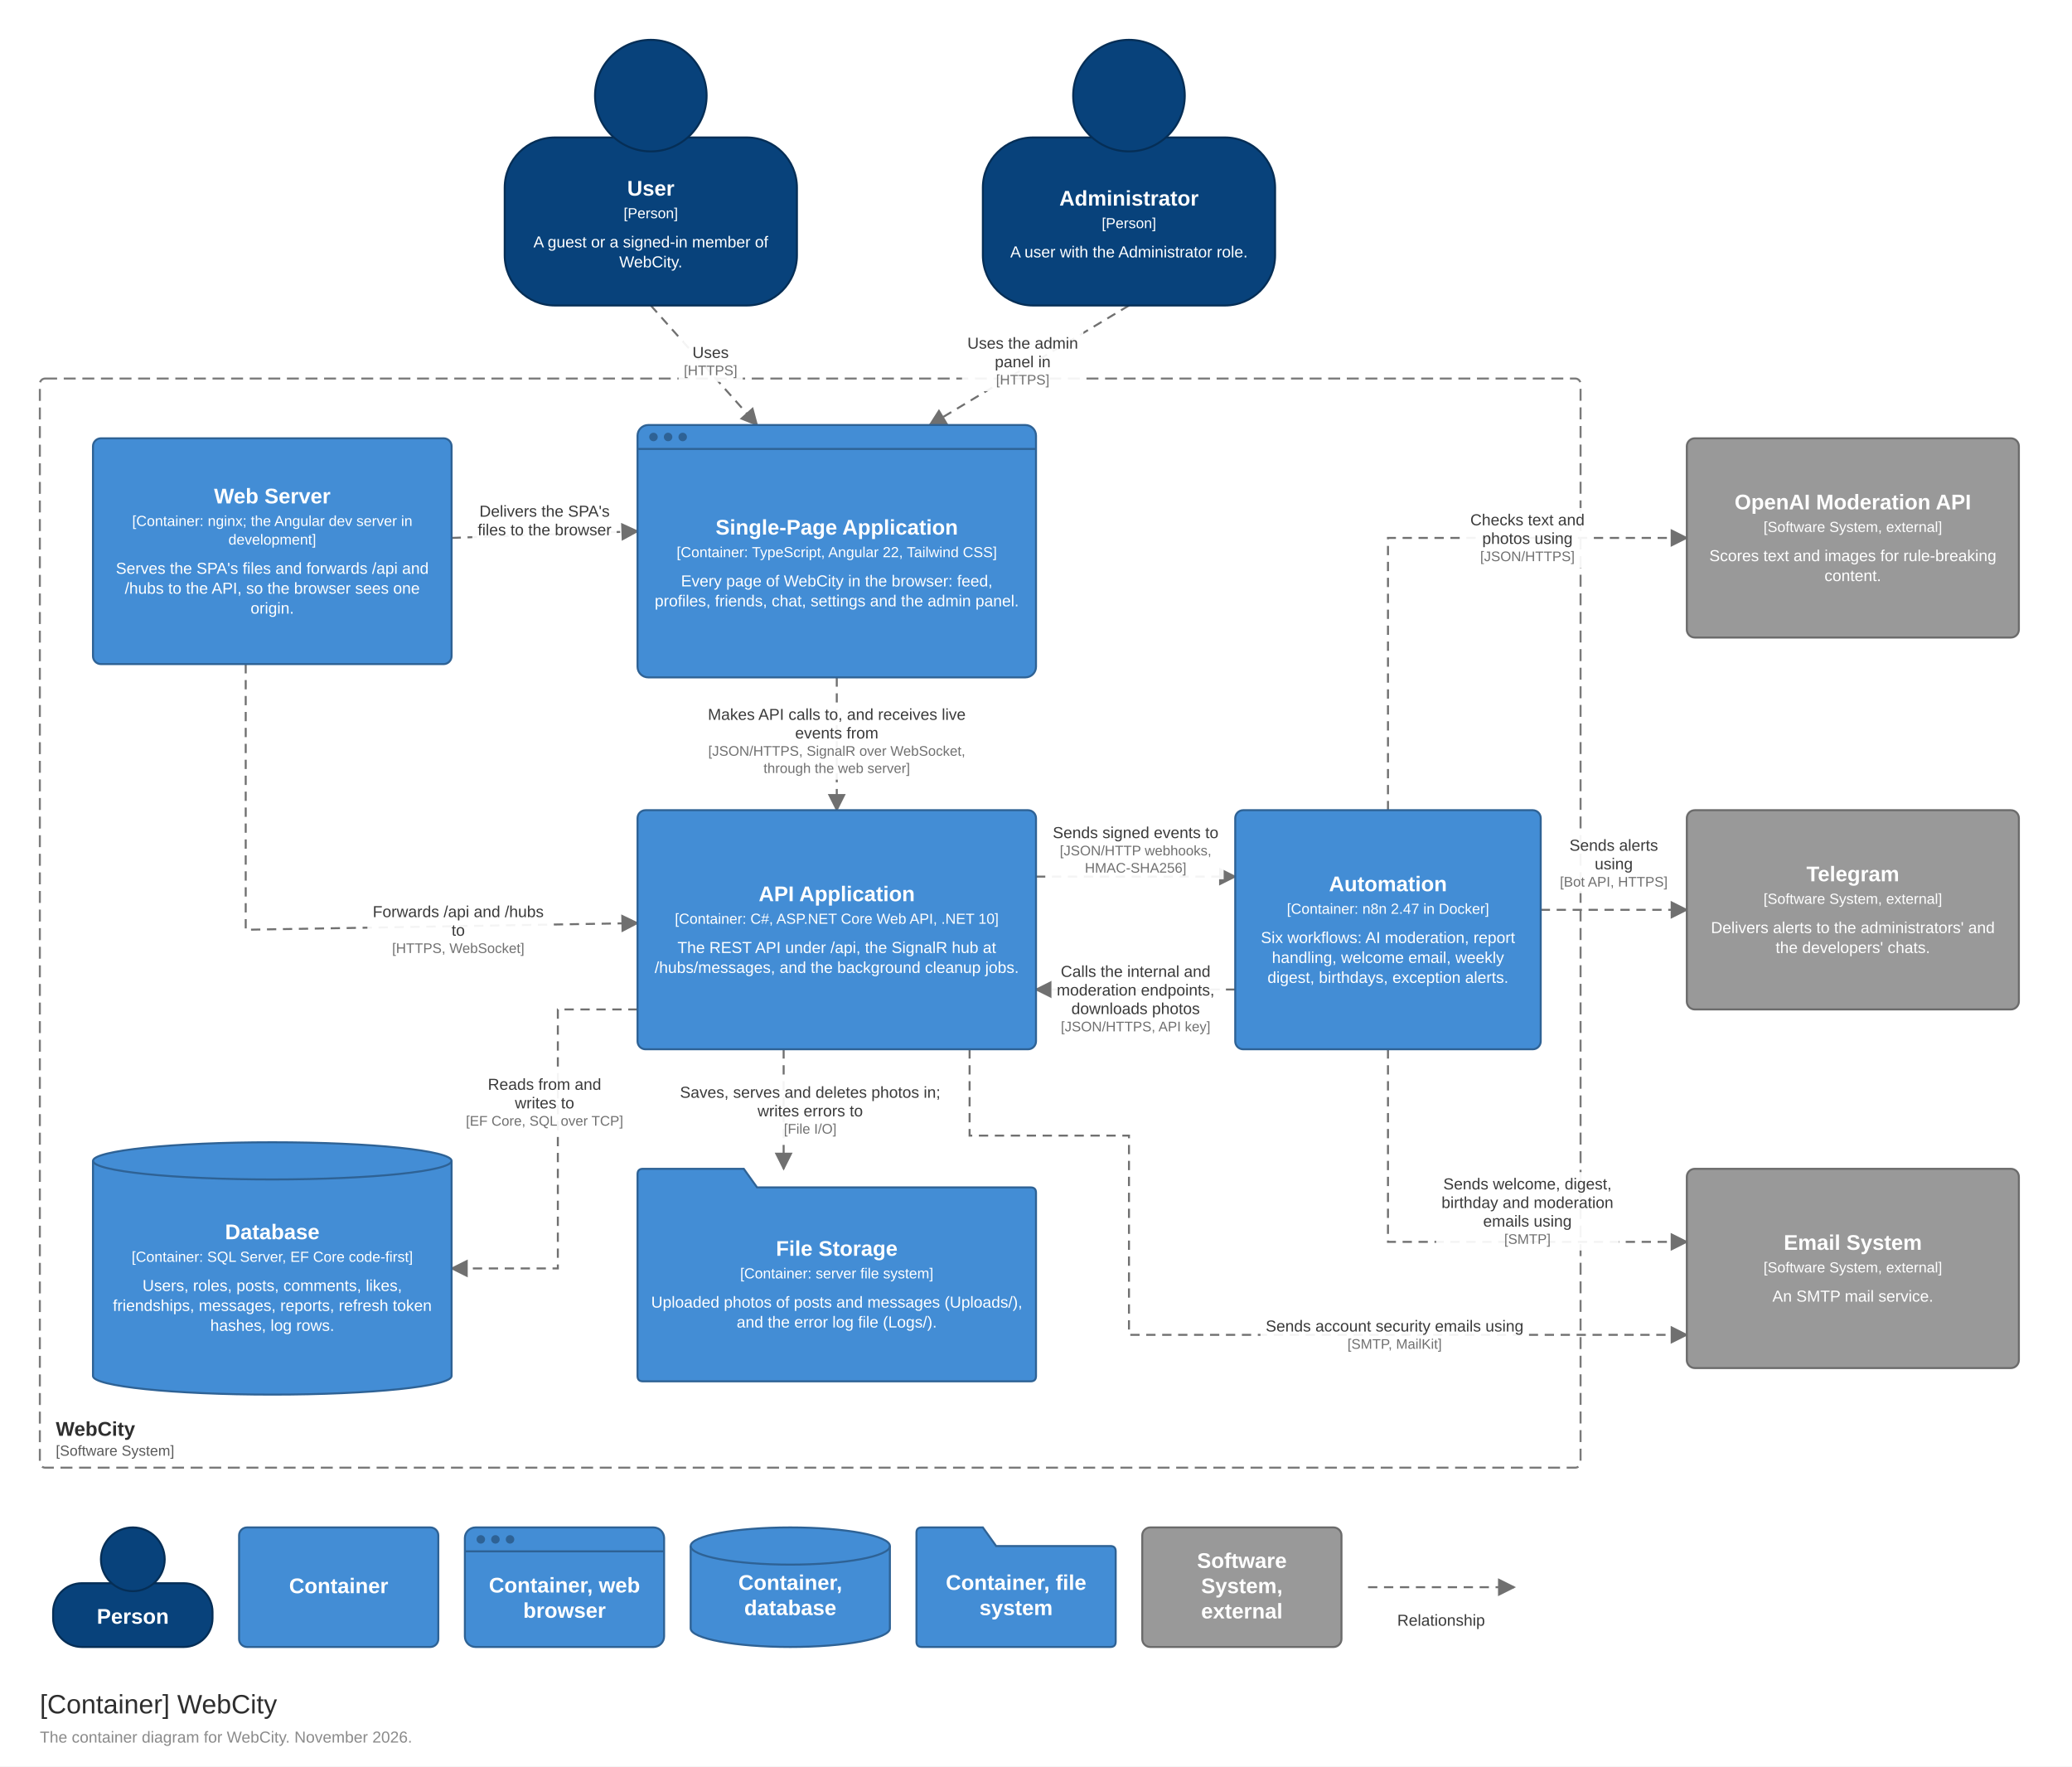
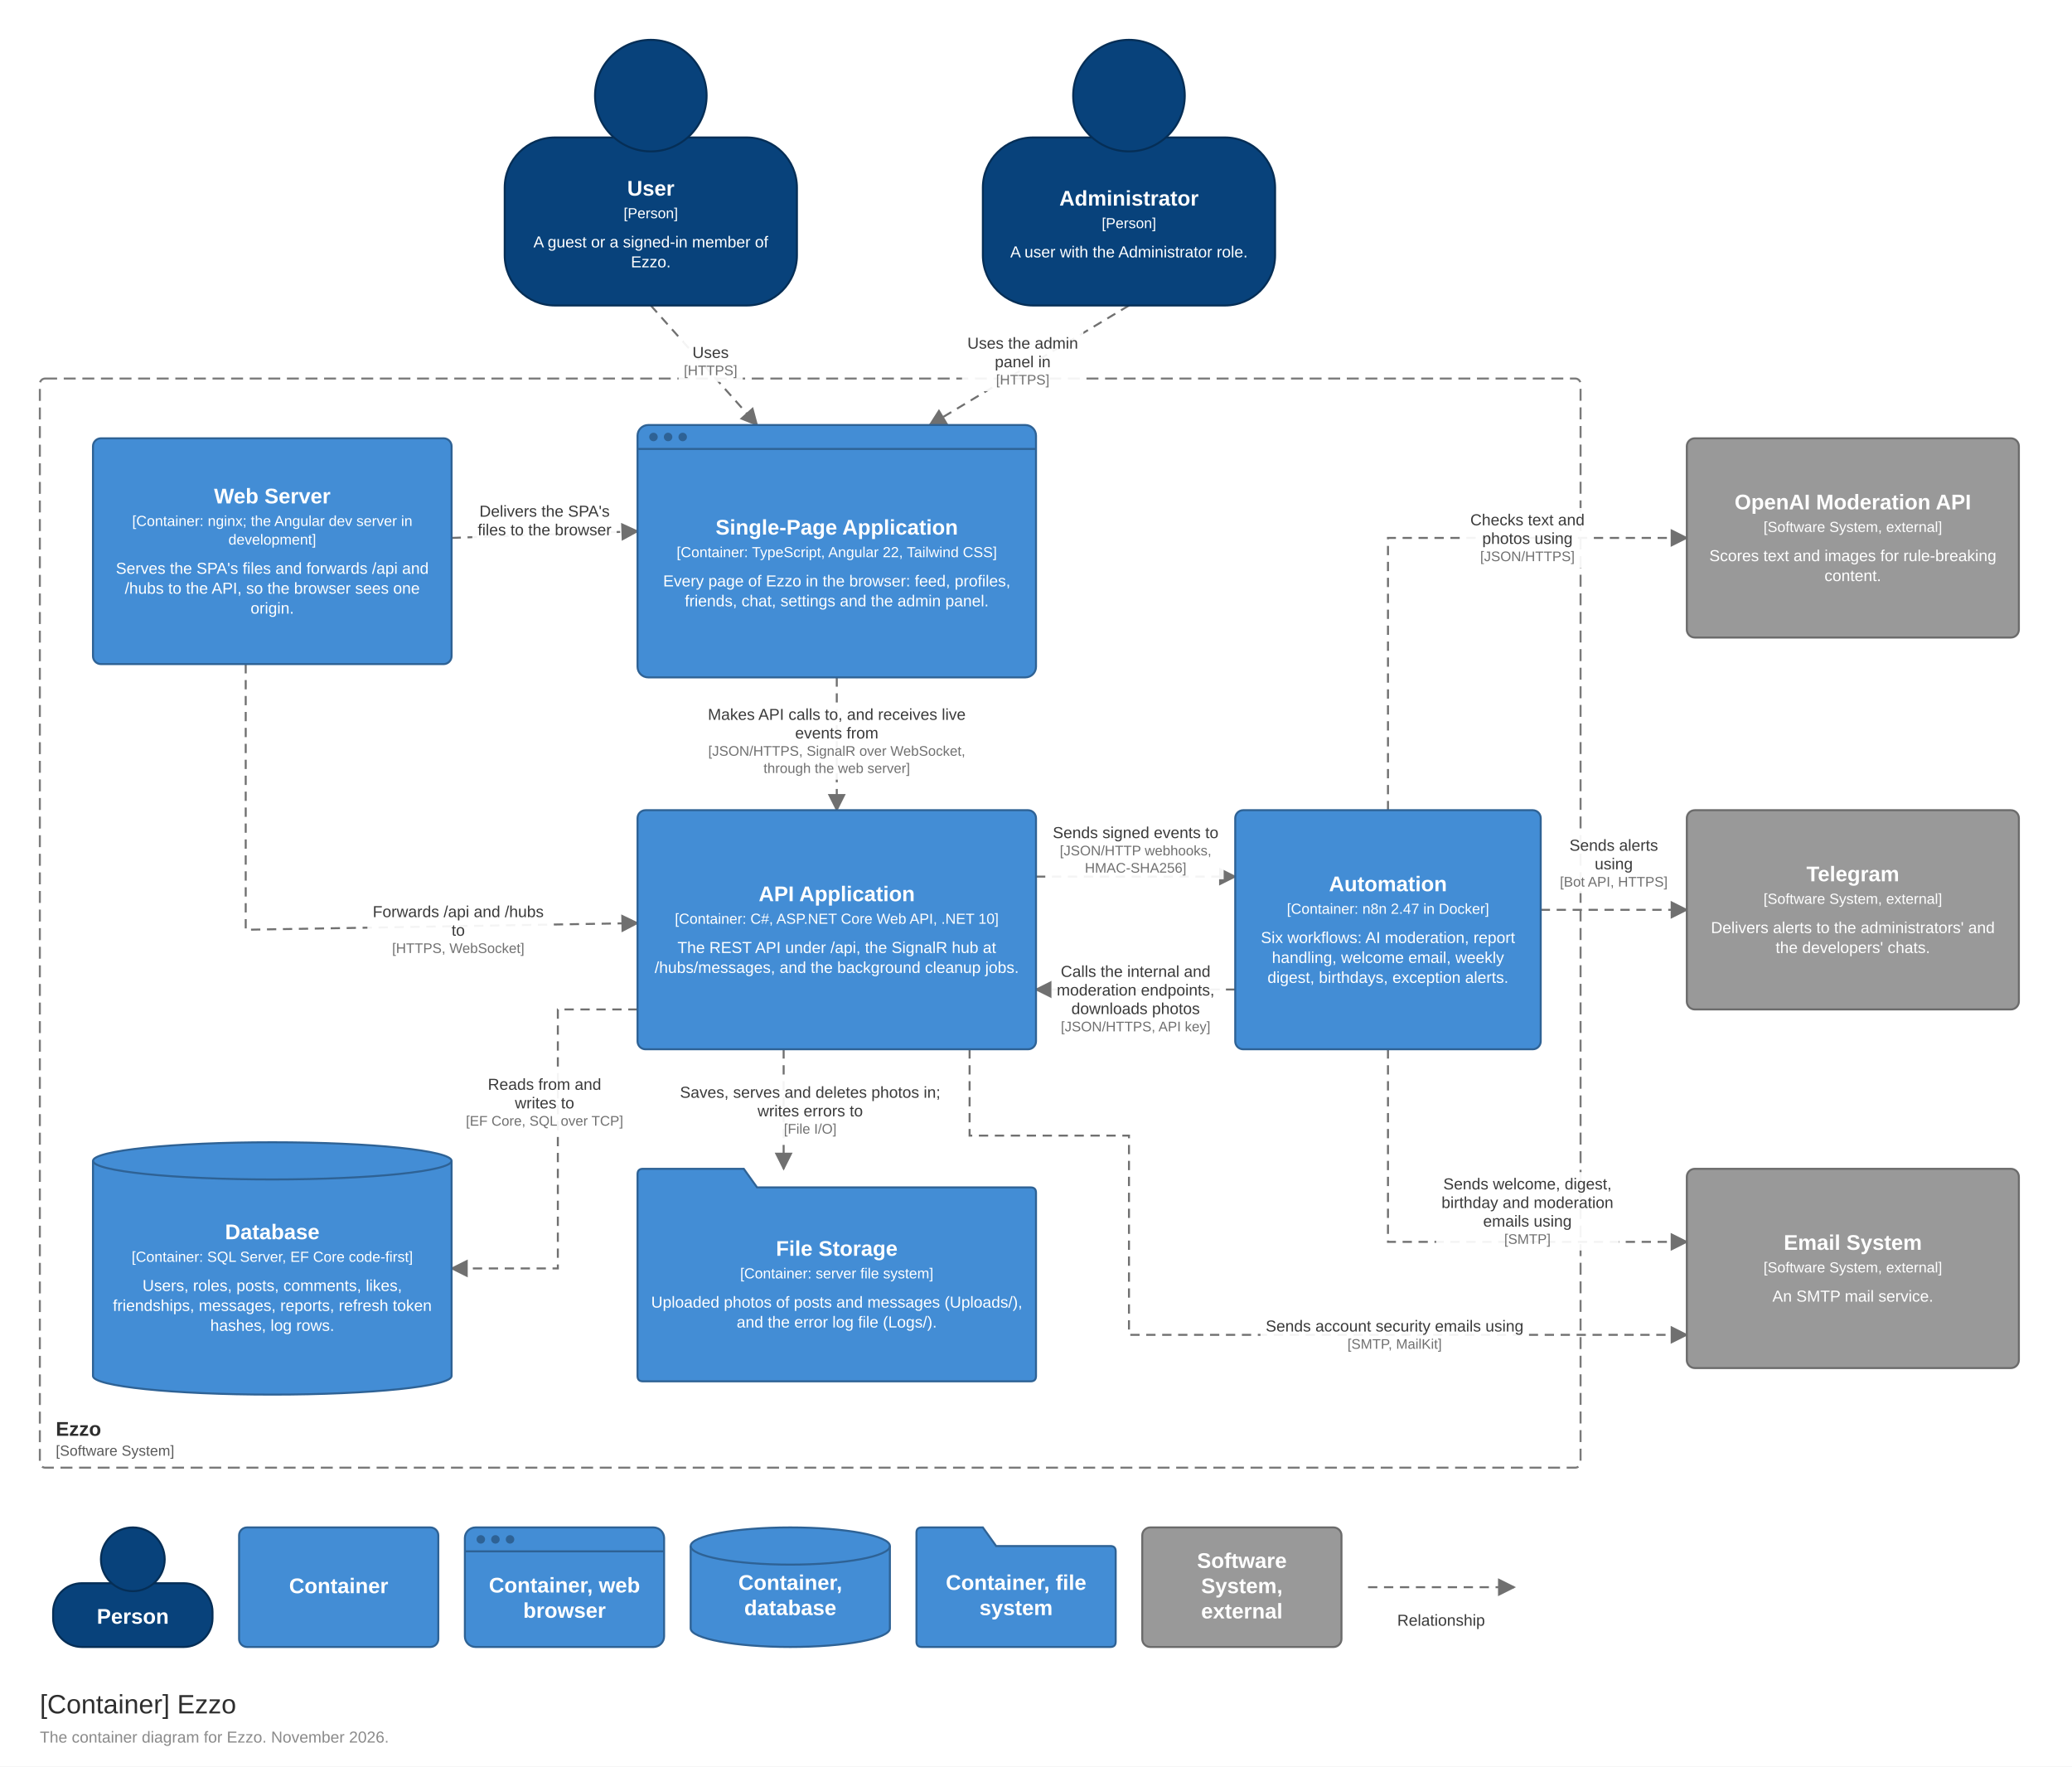
<svg xmlns="http://www.w3.org/2000/svg" width="1560" height="1330" viewBox="0 0 1560 1330">
  <defs>
    <marker id="arrow" viewBox="0 0 10 10" refX="9" refY="5" markerWidth="9" markerHeight="9" orient="auto-start-reverse">
      <path d="M0,0 L10,5 L0,10 z" fill="#707070" />
    </marker>
  </defs>
  <rect width="1560" height="1330" fill="#FFFFFF" />
  <rect x="30" y="285" width="1160" height="820" rx="4" fill="none" stroke="#7A7A7A" stroke-width="1.5" stroke-dasharray="9 5" />
-   <text x="42" y="1081.0" font-family="Arial, Helvetica, FreeSans, sans-serif" font-size="15" font-weight="bold" fill="#2E2E2E" text-anchor="start">WebCity</text>
+   <text x="42" y="1081.0" font-family="Arial, Helvetica, FreeSans, sans-serif" font-size="15" font-weight="bold" fill="#2E2E2E" text-anchor="start">Ezzo</text>
  <text x="42" y="1096.0" font-family="Arial, Helvetica, FreeSans, sans-serif" font-size="11" font-weight="normal" fill="#5A5A5A" text-anchor="start">[Software System]</text>
  <path d="M490,230 L570,320" fill="none" stroke="#707070" stroke-width="1.5" stroke-dasharray="7 5" marker-end="url(#arrow)" />
  <path d="M850,230 L700,320" fill="none" stroke="#707070" stroke-width="1.5" stroke-dasharray="7 5" marker-end="url(#arrow)" />
  <path d="M340,405 L480,400" fill="none" stroke="#707070" stroke-width="1.5" stroke-dasharray="7 5" marker-end="url(#arrow)" />
  <path d="M630,510 L630,610" fill="none" stroke="#707070" stroke-width="1.5" stroke-dasharray="7 5" marker-end="url(#arrow)" />
  <path d="M185,500 L185,700 L480,695" fill="none" stroke="#707070" stroke-width="1.5" stroke-dasharray="7 5" marker-end="url(#arrow)" />
  <path d="M480,760 L420,760 L420,955 L340,955" fill="none" stroke="#707070" stroke-width="1.5" stroke-dasharray="7 5" marker-end="url(#arrow)" />
  <path d="M590,790 L590,880" fill="none" stroke="#707070" stroke-width="1.5" stroke-dasharray="7 5" marker-end="url(#arrow)" />
  <path d="M780,660 L930,660" fill="none" stroke="#707070" stroke-width="1.5" stroke-dasharray="7 5" marker-end="url(#arrow)" />
  <path d="M930,745 L780,745" fill="none" stroke="#707070" stroke-width="1.5" stroke-dasharray="7 5" marker-end="url(#arrow)" />
  <path d="M1045,610 L1045,405 L1270,405" fill="none" stroke="#707070" stroke-width="1.5" stroke-dasharray="7 5" marker-end="url(#arrow)" />
  <path d="M1160,685 L1270,685" fill="none" stroke="#707070" stroke-width="1.5" stroke-dasharray="7 5" marker-end="url(#arrow)" />
  <path d="M1045,790 L1045,935 L1270,935" fill="none" stroke="#707070" stroke-width="1.5" stroke-dasharray="7 5" marker-end="url(#arrow)" />
  <path d="M730,790 L730,855 L850,855 L850,1005 L1270,1005" fill="none" stroke="#707070" stroke-width="1.5" stroke-dasharray="7 5" marker-end="url(#arrow)" />
  <path d="M1030,1195 L1140,1195" fill="none" stroke="#707070" stroke-width="1.5" stroke-dasharray="7 5" marker-end="url(#arrow)" />
  <rect x="380" y="103.5" width="220" height="126.5" rx="37.8" fill="#08427B" stroke="#052E56" stroke-width="1.5" />
  <circle cx="490" cy="72" r="42" fill="#08427B" stroke="#052E56" stroke-width="1.5" />
  <text x="490" y="147.3" font-family="Arial, Helvetica, FreeSans, sans-serif" font-size="16" font-weight="bold" fill="#FFFFFF" text-anchor="middle">User</text>
  <text x="490" y="164.3" font-family="Arial, Helvetica, FreeSans, sans-serif" font-size="11" font-weight="normal" fill="#FFFFFF" text-anchor="middle">[Person]</text>
  <text x="490" y="186.3" font-family="Arial, Helvetica, FreeSans, sans-serif" font-size="12" font-weight="normal" fill="#FFFFFF" text-anchor="middle">A guest or a signed-in member of</text>
-   <text x="490" y="201.3" font-family="Arial, Helvetica, FreeSans, sans-serif" font-size="12" font-weight="normal" fill="#FFFFFF" text-anchor="middle">WebCity.</text>
+   <text x="490" y="201.3" font-family="Arial, Helvetica, FreeSans, sans-serif" font-size="12" font-weight="normal" fill="#FFFFFF" text-anchor="middle">Ezzo.</text>
  <rect x="740" y="103.5" width="220" height="126.5" rx="37.8" fill="#08427B" stroke="#052E56" stroke-width="1.5" />
  <circle cx="850" cy="72" r="42" fill="#08427B" stroke="#052E56" stroke-width="1.5" />
  <text x="850" y="154.8" font-family="Arial, Helvetica, FreeSans, sans-serif" font-size="16" font-weight="bold" fill="#FFFFFF" text-anchor="middle">Administrator</text>
  <text x="850" y="171.8" font-family="Arial, Helvetica, FreeSans, sans-serif" font-size="11" font-weight="normal" fill="#FFFFFF" text-anchor="middle">[Person]</text>
  <text x="850" y="193.8" font-family="Arial, Helvetica, FreeSans, sans-serif" font-size="12" font-weight="normal" fill="#FFFFFF" text-anchor="middle">A user with the Administrator role.</text>
  <rect x="70" y="330" width="270" height="170" rx="6" fill="#438DD5" stroke="#2E6295" stroke-width="1.5" />
  <text x="205" y="379.0" font-family="Arial, Helvetica, FreeSans, sans-serif" font-size="16" font-weight="bold" fill="#FFFFFF" text-anchor="middle">Web Server</text>
  <text x="205" y="396.0" font-family="Arial, Helvetica, FreeSans, sans-serif" font-size="11" font-weight="normal" fill="#FFFFFF" text-anchor="middle">[Container: nginx; the Angular dev server in</text>
  <text x="205" y="410.0" font-family="Arial, Helvetica, FreeSans, sans-serif" font-size="11" font-weight="normal" fill="#FFFFFF" text-anchor="middle">development]</text>
  <text x="205" y="432.0" font-family="Arial, Helvetica, FreeSans, sans-serif" font-size="12" font-weight="normal" fill="#FFFFFF" text-anchor="middle">Serves the SPA's files and forwards /api and</text>
  <text x="205" y="447.0" font-family="Arial, Helvetica, FreeSans, sans-serif" font-size="12" font-weight="normal" fill="#FFFFFF" text-anchor="middle">/hubs to the API, so the browser sees one</text>
  <text x="205" y="462.0" font-family="Arial, Helvetica, FreeSans, sans-serif" font-size="12" font-weight="normal" fill="#FFFFFF" text-anchor="middle">origin.</text>
  <rect x="480" y="320" width="300" height="190" rx="8" fill="#438DD5" stroke="#2E6295" stroke-width="1.5" />
  <line x1="480" y1="338" x2="780" y2="338" stroke="#2E6295" stroke-width="1.5" />
  <circle cx="492" cy="329" r="3.2" fill="#2E6295" />
  <circle cx="503" cy="329" r="3.2" fill="#2E6295" />
  <circle cx="514" cy="329" r="3.2" fill="#2E6295" />
  <text x="630" y="402.5" font-family="Arial, Helvetica, FreeSans, sans-serif" font-size="16" font-weight="bold" fill="#FFFFFF" text-anchor="middle">Single-Page Application</text>
  <text x="630" y="419.5" font-family="Arial, Helvetica, FreeSans, sans-serif" font-size="11" font-weight="normal" fill="#FFFFFF" text-anchor="middle">[Container: TypeScript, Angular 22, Tailwind CSS]</text>
-   <text x="630" y="441.5" font-family="Arial, Helvetica, FreeSans, sans-serif" font-size="12" font-weight="normal" fill="#FFFFFF" text-anchor="middle">Every page of WebCity in the browser: feed,</text>
-   <text x="630" y="456.5" font-family="Arial, Helvetica, FreeSans, sans-serif" font-size="12" font-weight="normal" fill="#FFFFFF" text-anchor="middle">profiles, friends, chat, settings and the admin panel.</text>
+   <text x="630" y="441.5" font-family="Arial, Helvetica, FreeSans, sans-serif" font-size="12" font-weight="normal" fill="#FFFFFF" text-anchor="middle">Every page of Ezzo in the browser: feed, profiles,</text>
+   <text x="630" y="456.5" font-family="Arial, Helvetica, FreeSans, sans-serif" font-size="12" font-weight="normal" fill="#FFFFFF" text-anchor="middle">friends, chat, settings and the admin panel.</text>
  <rect x="480" y="610" width="300" height="180" rx="6" fill="#438DD5" stroke="#2E6295" stroke-width="1.5" />
  <text x="630" y="678.5" font-family="Arial, Helvetica, FreeSans, sans-serif" font-size="16" font-weight="bold" fill="#FFFFFF" text-anchor="middle">API Application</text>
  <text x="630" y="695.5" font-family="Arial, Helvetica, FreeSans, sans-serif" font-size="11" font-weight="normal" fill="#FFFFFF" text-anchor="middle">[Container: C#, ASP.NET Core Web API, .NET 10]</text>
  <text x="630" y="717.5" font-family="Arial, Helvetica, FreeSans, sans-serif" font-size="12" font-weight="normal" fill="#FFFFFF" text-anchor="middle">The REST API under /api, the SignalR hub at</text>
  <text x="630" y="732.5" font-family="Arial, Helvetica, FreeSans, sans-serif" font-size="12" font-weight="normal" fill="#FFFFFF" text-anchor="middle">/hubs/messages, and the background cleanup jobs.</text>
  <rect x="930" y="610" width="230" height="180" rx="6" fill="#438DD5" stroke="#2E6295" stroke-width="1.5" />
  <text x="1045" y="671.0" font-family="Arial, Helvetica, FreeSans, sans-serif" font-size="16" font-weight="bold" fill="#FFFFFF" text-anchor="middle">Automation</text>
  <text x="1045" y="688.0" font-family="Arial, Helvetica, FreeSans, sans-serif" font-size="11" font-weight="normal" fill="#FFFFFF" text-anchor="middle">[Container: n8n 2.47 in Docker]</text>
  <text x="1045" y="710.0" font-family="Arial, Helvetica, FreeSans, sans-serif" font-size="12" font-weight="normal" fill="#FFFFFF" text-anchor="middle">Six workflows: AI moderation, report</text>
  <text x="1045" y="725.0" font-family="Arial, Helvetica, FreeSans, sans-serif" font-size="12" font-weight="normal" fill="#FFFFFF" text-anchor="middle">handling, welcome email, weekly</text>
  <text x="1045" y="740.0" font-family="Arial, Helvetica, FreeSans, sans-serif" font-size="12" font-weight="normal" fill="#FFFFFF" text-anchor="middle">digest, birthdays, exception alerts.</text>
  <path d="M70,874 A135,14 0 0 1 340,874 V1036 A135,14 0 0 1 70,1036 Z" fill="#438DD5" stroke="#2E6295" stroke-width="1.5" />
  <path d="M70,874 A135,14 0 0 0 340,874" fill="none" stroke="#2E6295" stroke-width="1.5" />
  <text x="205" y="933.0" font-family="Arial, Helvetica, FreeSans, sans-serif" font-size="16" font-weight="bold" fill="#FFFFFF" text-anchor="middle">Database</text>
  <text x="205" y="950.0" font-family="Arial, Helvetica, FreeSans, sans-serif" font-size="11" font-weight="normal" fill="#FFFFFF" text-anchor="middle">[Container: SQL Server, EF Core code-first]</text>
  <text x="205" y="972.0" font-family="Arial, Helvetica, FreeSans, sans-serif" font-size="12" font-weight="normal" fill="#FFFFFF" text-anchor="middle">Users, roles, posts, comments, likes,</text>
  <text x="205" y="987.0" font-family="Arial, Helvetica, FreeSans, sans-serif" font-size="12" font-weight="normal" fill="#FFFFFF" text-anchor="middle">friendships, messages, reports, refresh token</text>
  <text x="205" y="1002.0" font-family="Arial, Helvetica, FreeSans, sans-serif" font-size="12" font-weight="normal" fill="#FFFFFF" text-anchor="middle">hashes, log rows.</text>
  <path d="M480,894 V884 Q480,880 484,880 H560 L570,894 H776 Q780,894 780,898 V1036 Q780,1040 776,1040 H484 Q480,1040 480,1036 Z" fill="#438DD5" stroke="#2E6295" stroke-width="1.5" />
  <text x="630" y="945.5" font-family="Arial, Helvetica, FreeSans, sans-serif" font-size="16" font-weight="bold" fill="#FFFFFF" text-anchor="middle">File Storage</text>
  <text x="630" y="962.5" font-family="Arial, Helvetica, FreeSans, sans-serif" font-size="11" font-weight="normal" fill="#FFFFFF" text-anchor="middle">[Container: server file system]</text>
  <text x="630" y="984.5" font-family="Arial, Helvetica, FreeSans, sans-serif" font-size="12" font-weight="normal" fill="#FFFFFF" text-anchor="middle">Uploaded photos of posts and messages (Uploads/),</text>
  <text x="630" y="999.5" font-family="Arial, Helvetica, FreeSans, sans-serif" font-size="12" font-weight="normal" fill="#FFFFFF" text-anchor="middle">and the error log file (Logs/).</text>
  <rect x="1270" y="330" width="250" height="150" rx="6" fill="#999999" stroke="#6B6B6B" stroke-width="1.5" />
  <text x="1395" y="383.5" font-family="Arial, Helvetica, FreeSans, sans-serif" font-size="16" font-weight="bold" fill="#FFFFFF" text-anchor="middle">OpenAI Moderation API</text>
  <text x="1395" y="400.5" font-family="Arial, Helvetica, FreeSans, sans-serif" font-size="11" font-weight="normal" fill="#FFFFFF" text-anchor="middle">[Software System, external]</text>
  <text x="1395" y="422.5" font-family="Arial, Helvetica, FreeSans, sans-serif" font-size="12" font-weight="normal" fill="#FFFFFF" text-anchor="middle">Scores text and images for rule-breaking</text>
  <text x="1395" y="437.5" font-family="Arial, Helvetica, FreeSans, sans-serif" font-size="12" font-weight="normal" fill="#FFFFFF" text-anchor="middle">content.</text>
  <rect x="1270" y="610" width="250" height="150" rx="6" fill="#999999" stroke="#6B6B6B" stroke-width="1.5" />
  <text x="1395" y="663.5" font-family="Arial, Helvetica, FreeSans, sans-serif" font-size="16" font-weight="bold" fill="#FFFFFF" text-anchor="middle">Telegram</text>
  <text x="1395" y="680.5" font-family="Arial, Helvetica, FreeSans, sans-serif" font-size="11" font-weight="normal" fill="#FFFFFF" text-anchor="middle">[Software System, external]</text>
  <text x="1395" y="702.5" font-family="Arial, Helvetica, FreeSans, sans-serif" font-size="12" font-weight="normal" fill="#FFFFFF" text-anchor="middle">Delivers alerts to the administrators' and</text>
  <text x="1395" y="717.5" font-family="Arial, Helvetica, FreeSans, sans-serif" font-size="12" font-weight="normal" fill="#FFFFFF" text-anchor="middle">the developers' chats.</text>
  <rect x="1270" y="880" width="250" height="150" rx="6" fill="#999999" stroke="#6B6B6B" stroke-width="1.5" />
  <text x="1395" y="941.0" font-family="Arial, Helvetica, FreeSans, sans-serif" font-size="16" font-weight="bold" fill="#FFFFFF" text-anchor="middle">Email System</text>
  <text x="1395" y="958.0" font-family="Arial, Helvetica, FreeSans, sans-serif" font-size="11" font-weight="normal" fill="#FFFFFF" text-anchor="middle">[Software System, external]</text>
  <text x="1395" y="980.0" font-family="Arial, Helvetica, FreeSans, sans-serif" font-size="12" font-weight="normal" fill="#FFFFFF" text-anchor="middle">An SMTP mail service.</text>
  <rect x="40" y="1192" width="120" height="48" rx="21.6" fill="#08427B" stroke="#052E56" stroke-width="1.5" />
  <circle cx="100" cy="1174" r="24" fill="#08427B" stroke="#052E56" stroke-width="1.5" />
  <text x="100" y="1222.5" font-family="Arial, Helvetica, FreeSans, sans-serif" font-size="16" font-weight="bold" fill="#FFFFFF" text-anchor="middle">Person</text>
  <rect x="180" y="1150" width="150" height="90" rx="6" fill="#438DD5" stroke="#2E6295" stroke-width="1.5" />
  <text x="255" y="1199.5" font-family="Arial, Helvetica, FreeSans, sans-serif" font-size="16" font-weight="bold" fill="#FFFFFF" text-anchor="middle">Container</text>
  <rect x="350" y="1150" width="150" height="90" rx="8" fill="#438DD5" stroke="#2E6295" stroke-width="1.5" />
  <line x1="350" y1="1168" x2="500" y2="1168" stroke="#2E6295" stroke-width="1.5" />
  <circle cx="362" cy="1159" r="3.2" fill="#2E6295" />
  <circle cx="373" cy="1159" r="3.2" fill="#2E6295" />
  <circle cx="384" cy="1159" r="3.2" fill="#2E6295" />
  <text x="425" y="1199.0" font-family="Arial, Helvetica, FreeSans, sans-serif" font-size="16" font-weight="bold" fill="#FFFFFF" text-anchor="middle">Container, web</text>
  <text x="425" y="1218.0" font-family="Arial, Helvetica, FreeSans, sans-serif" font-size="16" font-weight="bold" fill="#FFFFFF" text-anchor="middle">browser</text>
  <path d="M520,1164 A75,14 0 0 1 670,1164 V1226 A75,14 0 0 1 520,1226 Z" fill="#438DD5" stroke="#2E6295" stroke-width="1.5" />
  <path d="M520,1164 A75,14 0 0 0 670,1164" fill="none" stroke="#2E6295" stroke-width="1.5" />
  <text x="595" y="1197.0" font-family="Arial, Helvetica, FreeSans, sans-serif" font-size="16" font-weight="bold" fill="#FFFFFF" text-anchor="middle">Container,</text>
  <text x="595" y="1216.0" font-family="Arial, Helvetica, FreeSans, sans-serif" font-size="16" font-weight="bold" fill="#FFFFFF" text-anchor="middle">database</text>
  <path d="M690,1164 V1154 Q690,1150 694,1150 H740 L750,1164 H836 Q840,1164 840,1168 V1236 Q840,1240 836,1240 H694 Q690,1240 690,1236 Z" fill="#438DD5" stroke="#2E6295" stroke-width="1.5" />
  <text x="765" y="1197.0" font-family="Arial, Helvetica, FreeSans, sans-serif" font-size="16" font-weight="bold" fill="#FFFFFF" text-anchor="middle">Container, file</text>
  <text x="765" y="1216.0" font-family="Arial, Helvetica, FreeSans, sans-serif" font-size="16" font-weight="bold" fill="#FFFFFF" text-anchor="middle">system</text>
  <rect x="860" y="1150" width="150" height="90" rx="6" fill="#999999" stroke="#6B6B6B" stroke-width="1.5" />
  <text x="935" y="1180.5" font-family="Arial, Helvetica, FreeSans, sans-serif" font-size="16" font-weight="bold" fill="#FFFFFF" text-anchor="middle">Software</text>
  <text x="935" y="1199.5" font-family="Arial, Helvetica, FreeSans, sans-serif" font-size="16" font-weight="bold" fill="#FFFFFF" text-anchor="middle">System,</text>
  <text x="935" y="1218.5" font-family="Arial, Helvetica, FreeSans, sans-serif" font-size="16" font-weight="bold" fill="#FFFFFF" text-anchor="middle">external</text>
  <rect x="510.9" y="256.5" width="48.3" height="31.0" fill="#FFFFFF" fill-opacity="0.92" />
  <text x="535" y="269.5" font-family="Arial, Helvetica, FreeSans, sans-serif" font-size="12" font-weight="normal" fill="#3A3A3A" text-anchor="middle">Uses</text>
  <text x="535" y="282.5" font-family="Arial, Helvetica, FreeSans, sans-serif" font-size="10.5" font-weight="normal" fill="#707070" text-anchor="middle">[HTTPS]</text>
  <rect x="724.3" y="249.5" width="91.4" height="45.0" fill="#FFFFFF" fill-opacity="0.92" />
  <text x="770" y="262.5" font-family="Arial, Helvetica, FreeSans, sans-serif" font-size="12" font-weight="normal" fill="#3A3A3A" text-anchor="middle">Uses the admin</text>
  <text x="770" y="276.5" font-family="Arial, Helvetica, FreeSans, sans-serif" font-size="12" font-weight="normal" fill="#3A3A3A" text-anchor="middle">panel in</text>
  <text x="770" y="289.5" font-family="Arial, Helvetica, FreeSans, sans-serif" font-size="10.5" font-weight="normal" fill="#707070" text-anchor="middle">[HTTPS]</text>
  <rect x="355.6" y="376.0" width="108.7" height="32.0" fill="#FFFFFF" fill-opacity="0.92" />
  <text x="410" y="389.0" font-family="Arial, Helvetica, FreeSans, sans-serif" font-size="12" font-weight="normal" fill="#3A3A3A" text-anchor="middle">Delivers the SPA's</text>
  <text x="410" y="403.0" font-family="Arial, Helvetica, FreeSans, sans-serif" font-size="12" font-weight="normal" fill="#3A3A3A" text-anchor="middle">files to the browser</text>
  <rect x="528.6" y="529.0" width="202.7" height="58.0" fill="#FFFFFF" fill-opacity="0.92" />
  <text x="630" y="542.0" font-family="Arial, Helvetica, FreeSans, sans-serif" font-size="12" font-weight="normal" fill="#3A3A3A" text-anchor="middle">Makes API calls to, and receives live</text>
  <text x="630" y="556.0" font-family="Arial, Helvetica, FreeSans, sans-serif" font-size="12" font-weight="normal" fill="#3A3A3A" text-anchor="middle">events from</text>
  <text x="630" y="569.0" font-family="Arial, Helvetica, FreeSans, sans-serif" font-size="10.5" font-weight="normal" fill="#707070" text-anchor="middle">[JSON/HTTPS, SignalR over WebSocket,</text>
  <text x="630" y="582.0" font-family="Arial, Helvetica, FreeSans, sans-serif" font-size="10.5" font-weight="normal" fill="#707070" text-anchor="middle">through the web server]</text>
  <rect x="276.6" y="677.5" width="136.7" height="45.0" fill="#FFFFFF" fill-opacity="0.92" />
  <text x="345" y="690.5" font-family="Arial, Helvetica, FreeSans, sans-serif" font-size="12" font-weight="normal" fill="#3A3A3A" text-anchor="middle">Forwards /api and /hubs</text>
  <text x="345" y="704.5" font-family="Arial, Helvetica, FreeSans, sans-serif" font-size="12" font-weight="normal" fill="#3A3A3A" text-anchor="middle">to</text>
  <text x="345" y="717.5" font-family="Arial, Helvetica, FreeSans, sans-serif" font-size="10.5" font-weight="normal" fill="#707070" text-anchor="middle">[HTTPS, WebSocket]</text>
  <rect x="346.5" y="807.5" width="127.0" height="45.0" fill="#FFFFFF" fill-opacity="0.92" />
  <text x="410" y="820.5" font-family="Arial, Helvetica, FreeSans, sans-serif" font-size="12" font-weight="normal" fill="#3A3A3A" text-anchor="middle">Reads from and</text>
  <text x="410" y="834.5" font-family="Arial, Helvetica, FreeSans, sans-serif" font-size="12" font-weight="normal" fill="#3A3A3A" text-anchor="middle">writes to</text>
  <text x="410" y="847.5" font-family="Arial, Helvetica, FreeSans, sans-serif" font-size="10.5" font-weight="normal" fill="#707070" text-anchor="middle">[EF Core, SQL over TCP]</text>
  <rect x="507.9" y="813.5" width="204.1" height="45.0" fill="#FFFFFF" fill-opacity="0.92" />
  <text x="610" y="826.5" font-family="Arial, Helvetica, FreeSans, sans-serif" font-size="12" font-weight="normal" fill="#3A3A3A" text-anchor="middle">Saves, serves and deletes photos in;</text>
  <text x="610" y="840.5" font-family="Arial, Helvetica, FreeSans, sans-serif" font-size="12" font-weight="normal" fill="#3A3A3A" text-anchor="middle">writes errors to</text>
  <text x="610" y="853.5" font-family="Arial, Helvetica, FreeSans, sans-serif" font-size="10.5" font-weight="normal" fill="#707070" text-anchor="middle">[File I/O]</text>
  <rect x="788.6" y="618.0" width="132.7" height="44.0" fill="#FFFFFF" fill-opacity="0.92" />
  <text x="855" y="631.0" font-family="Arial, Helvetica, FreeSans, sans-serif" font-size="12" font-weight="normal" fill="#3A3A3A" text-anchor="middle">Sends signed events to</text>
  <text x="855" y="644.0" font-family="Arial, Helvetica, FreeSans, sans-serif" font-size="10.5" font-weight="normal" fill="#707070" text-anchor="middle">[JSON/HTTP webhooks,</text>
  <text x="855" y="657.0" font-family="Arial, Helvetica, FreeSans, sans-serif" font-size="10.5" font-weight="normal" fill="#707070" text-anchor="middle">HMAC-SHA256]</text>
  <rect x="791.6" y="722.5" width="126.7" height="59.0" fill="#FFFFFF" fill-opacity="0.92" />
  <text x="855" y="735.5" font-family="Arial, Helvetica, FreeSans, sans-serif" font-size="12" font-weight="normal" fill="#3A3A3A" text-anchor="middle">Calls the internal and</text>
  <text x="855" y="749.5" font-family="Arial, Helvetica, FreeSans, sans-serif" font-size="12" font-weight="normal" fill="#3A3A3A" text-anchor="middle">moderation endpoints,</text>
  <text x="855" y="763.5" font-family="Arial, Helvetica, FreeSans, sans-serif" font-size="12" font-weight="normal" fill="#3A3A3A" text-anchor="middle">downloads photos</text>
  <text x="855" y="776.5" font-family="Arial, Helvetica, FreeSans, sans-serif" font-size="10.5" font-weight="normal" fill="#707070" text-anchor="middle">[JSON/HTTPS, API key]</text>
  <rect x="1103.0" y="382.5" width="94.0" height="45.0" fill="#FFFFFF" fill-opacity="0.92" />
  <text x="1150" y="395.5" font-family="Arial, Helvetica, FreeSans, sans-serif" font-size="12" font-weight="normal" fill="#3A3A3A" text-anchor="middle">Checks text and</text>
  <text x="1150" y="409.5" font-family="Arial, Helvetica, FreeSans, sans-serif" font-size="12" font-weight="normal" fill="#3A3A3A" text-anchor="middle">photos using</text>
  <text x="1150" y="422.5" font-family="Arial, Helvetica, FreeSans, sans-serif" font-size="10.5" font-weight="normal" fill="#707070" text-anchor="middle">[JSON/HTTPS]</text>
  <rect x="1170.1" y="627.5" width="89.7" height="45.0" fill="#FFFFFF" fill-opacity="0.92" />
  <text x="1215" y="640.5" font-family="Arial, Helvetica, FreeSans, sans-serif" font-size="12" font-weight="normal" fill="#3A3A3A" text-anchor="middle">Sends alerts</text>
  <text x="1215" y="654.5" font-family="Arial, Helvetica, FreeSans, sans-serif" font-size="12" font-weight="normal" fill="#3A3A3A" text-anchor="middle">using</text>
  <text x="1215" y="667.5" font-family="Arial, Helvetica, FreeSans, sans-serif" font-size="10.5" font-weight="normal" fill="#707070" text-anchor="middle">[Bot API, HTTPS]</text>
  <rect x="1081.3" y="882.5" width="137.4" height="59.0" fill="#FFFFFF" fill-opacity="0.92" />
  <text x="1150" y="895.5" font-family="Arial, Helvetica, FreeSans, sans-serif" font-size="12" font-weight="normal" fill="#3A3A3A" text-anchor="middle">Sends welcome, digest,</text>
  <text x="1150" y="909.5" font-family="Arial, Helvetica, FreeSans, sans-serif" font-size="12" font-weight="normal" fill="#3A3A3A" text-anchor="middle">birthday and moderation</text>
  <text x="1150" y="923.5" font-family="Arial, Helvetica, FreeSans, sans-serif" font-size="12" font-weight="normal" fill="#3A3A3A" text-anchor="middle">emails using</text>
  <text x="1150" y="936.5" font-family="Arial, Helvetica, FreeSans, sans-serif" font-size="10.5" font-weight="normal" fill="#707070" text-anchor="middle">[SMTP]</text>
  <rect x="949.0" y="989.5" width="202.1" height="31.0" fill="#FFFFFF" fill-opacity="0.92" />
  <text x="1050" y="1002.5" font-family="Arial, Helvetica, FreeSans, sans-serif" font-size="12" font-weight="normal" fill="#3A3A3A" text-anchor="middle">Sends account security emails using</text>
  <text x="1050" y="1015.5" font-family="Arial, Helvetica, FreeSans, sans-serif" font-size="10.5" font-weight="normal" fill="#707070" text-anchor="middle">[SMTP, MailKit]</text>
  <rect x="1048.0" y="1211.0" width="74.0" height="18.0" fill="#FFFFFF" fill-opacity="0.92" />
  <text x="1085" y="1224.0" font-family="Arial, Helvetica, FreeSans, sans-serif" font-size="12" font-weight="normal" fill="#3A3A3A" text-anchor="middle">Relationship</text>
-   <text x="30" y="1290.0" font-family="Arial, Helvetica, FreeSans, sans-serif" font-size="20" font-weight="normal" fill="#2E2E2E" text-anchor="start">[Container] WebCity</text>
-   <text x="30" y="1312.0" font-family="Arial, Helvetica, FreeSans, sans-serif" font-size="12" font-weight="normal" fill="#8A8A8A" text-anchor="start">The container diagram for WebCity. November 2026.</text>
+   <text x="30" y="1290.0" font-family="Arial, Helvetica, FreeSans, sans-serif" font-size="20" font-weight="normal" fill="#2E2E2E" text-anchor="start">[Container] Ezzo</text>
+   <text x="30" y="1312.0" font-family="Arial, Helvetica, FreeSans, sans-serif" font-size="12" font-weight="normal" fill="#8A8A8A" text-anchor="start">The container diagram for Ezzo. November 2026.</text>
</svg>
